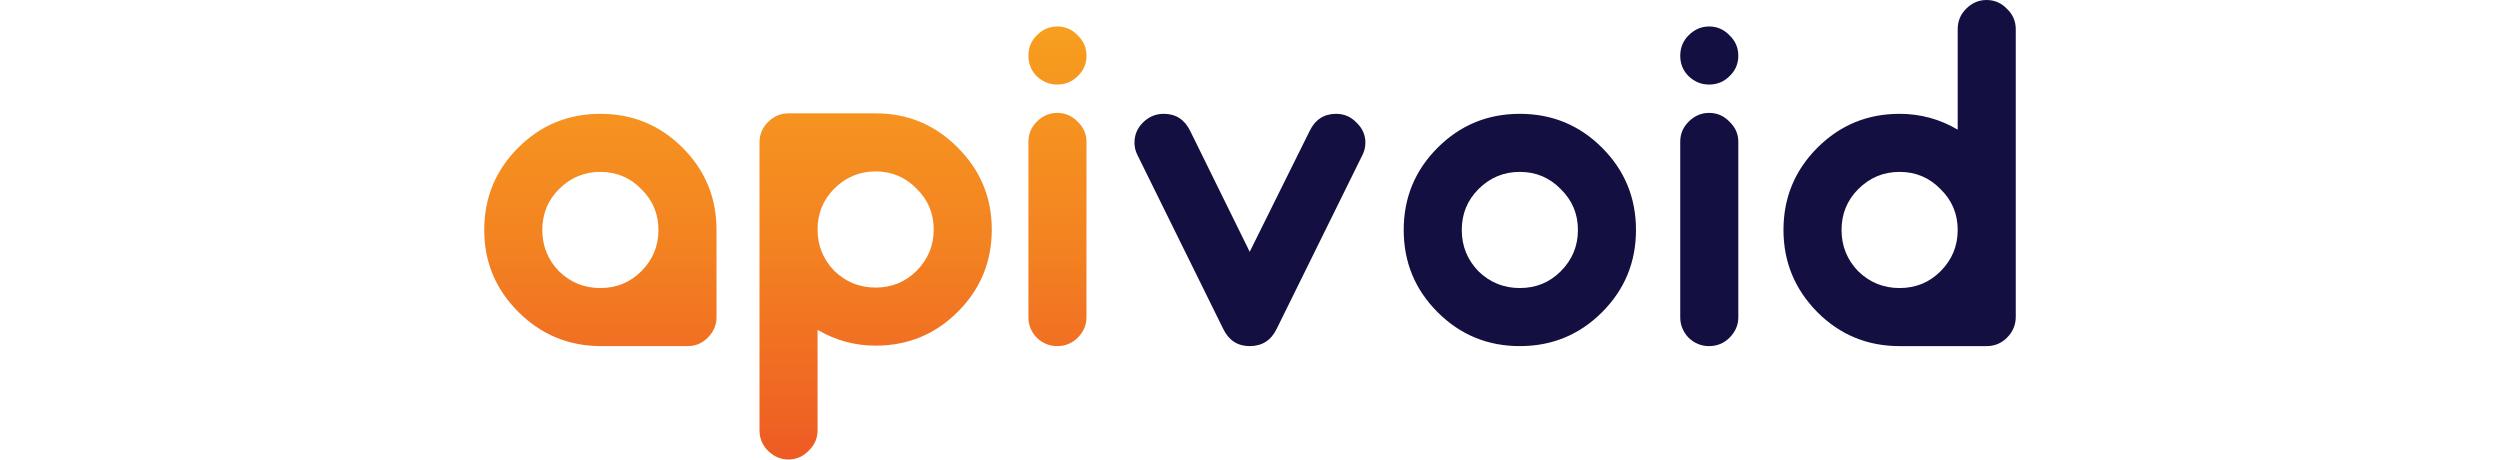
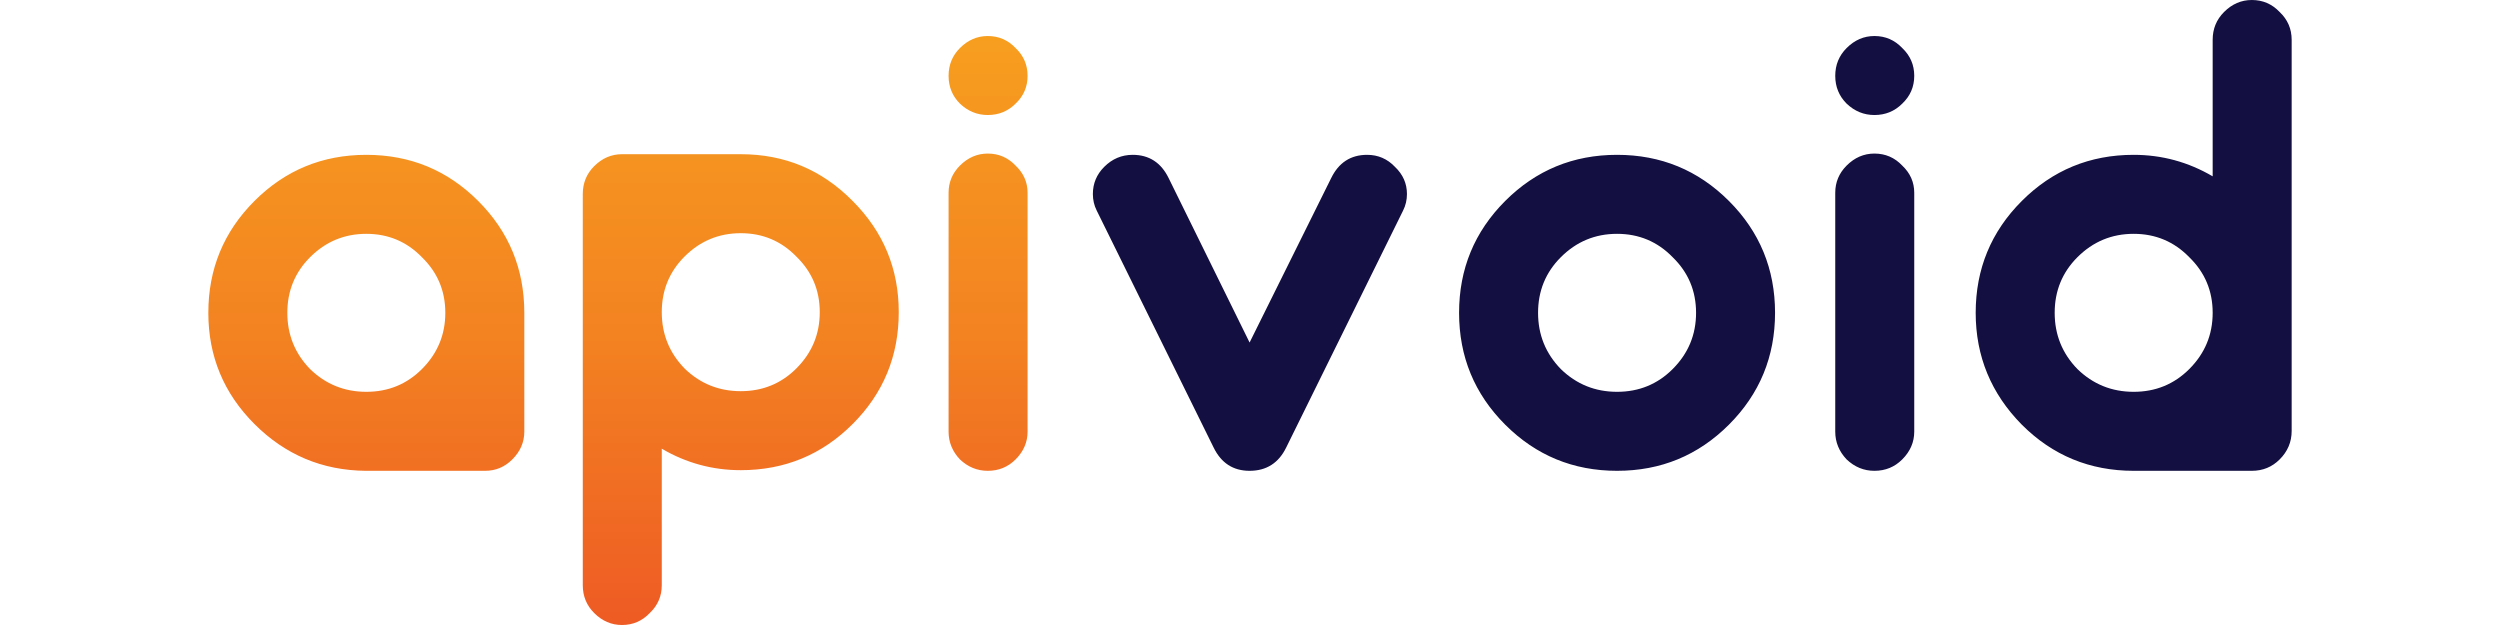
- <svg xmlns="http://www.w3.org/2000/svg" xmlns:xlink="http://www.w3.org/1999/xlink" width="185px" height="34px" viewBox="0 0 400 120">
+ <svg xmlns="http://www.w3.org/2000/svg" xmlns:xlink="http://www.w3.org/1999/xlink" width="200" height="50" viewBox="0 0 400 120">
  <defs>
    <linearGradient id="a">
      <stop offset="0" stop-color="#ee5b24" />
      <stop offset=".5" stop-color="#f38321" />
      <stop offset="1" stop-color="#f79e1f" />
    </linearGradient>
    <linearGradient xlink:href="#a" id="b" x1="416.183" x2="416.183" y1="409.143" y2="267.974" gradientTransform="matrix(.79919 0 0 .79919 -253.764 -207.28)" gradientUnits="userSpaceOnUse" />
  </defs>
  <path fill="url(#b)" d="M149.65 6.916c-2.023 0-3.802.769-5.339 2.306-1.456 1.456-2.183 3.235-2.183 5.338s.727 3.884 2.183 5.34c1.537 1.456 3.316 2.184 5.339 2.184 2.103 0 3.883-.728 5.34-2.184 1.536-1.456 2.305-3.237 2.305-5.34 0-2.103-.769-3.882-2.306-5.338-1.456-1.537-3.236-2.306-5.34-2.306zm0 22.568c-2.023 0-3.802.769-5.339 2.306-1.456 1.456-2.183 3.196-2.183 5.218v45.864c0 2.022.727 3.802 2.183 5.338 1.537 1.456 3.316 2.186 5.339 2.186 2.103 0 3.883-.73 5.34-2.186 1.536-1.536 2.305-3.316 2.305-5.338V37.008c0-2.022-.769-3.762-2.306-5.218-1.456-1.537-3.236-2.306-5.34-2.306zm-70.234.122c-2.022 0-3.801.768-5.338 2.305-1.456 1.456-2.185 3.236-2.185 5.339v75.106c0 2.103.729 3.884 2.185 5.34 1.537 1.537 3.316 2.304 5.338 2.304 2.103 0 3.883-.767 5.339-2.304 1.536-1.456 2.305-3.237 2.305-5.34V86.148c4.692 2.75 9.748 4.126 15.167 4.126 8.413 0 15.572-2.953 21.477-8.858 5.905-5.905 8.857-13.064 8.857-21.477 0-8.332-2.952-15.45-8.857-21.355-5.905-5.986-13.064-8.978-21.477-8.978zm-49.081.122c-8.413 0-15.572 2.951-21.477 8.856C2.953 44.49 0 51.648 0 60.061c0 8.331 2.953 15.45 8.858 21.355 5.905 5.905 13.023 8.899 21.355 8.98h22.931c2.023 0 3.763-.73 5.219-2.186 1.537-1.537 2.305-3.316 2.305-5.338V60.061c0-8.413-2.953-15.572-8.858-21.477-5.905-5.905-13.063-8.856-21.475-8.856zm71.892 15.045c4.207 0 7.765 1.496 10.677 4.49 2.993 2.911 4.49 6.47 4.49 10.676s-1.497 7.807-4.49 10.8c-2.912 2.912-6.47 4.367-10.677 4.367-4.206 0-7.805-1.455-10.798-4.367-2.912-2.993-4.369-6.594-4.369-10.8s1.457-7.765 4.369-10.677c2.993-2.993 6.592-4.489 10.798-4.489zm-71.892.122c4.206 0 7.764 1.496 10.676 4.49 2.993 2.911 4.49 6.47 4.49 10.676s-1.497 7.805-4.49 10.798c-2.912 2.912-6.47 4.37-10.676 4.37s-7.807-1.458-10.8-4.37c-2.912-2.993-4.368-6.592-4.368-10.798 0-4.207 1.456-7.765 4.368-10.677 2.993-2.993 6.594-4.49 10.8-4.49z" />
  <path fill="#130f40" d="M392.354 0c-2.022 0-3.801.769-5.338 2.306-1.456 1.456-2.184 3.235-2.184 5.338v26.21c-4.691-2.751-9.748-4.126-15.167-4.126-8.413 0-15.57 2.951-21.475 8.856-5.905 5.905-8.858 13.064-8.858 21.477 0 8.332 2.953 15.49 8.858 21.477 5.905 5.905 13.062 8.858 21.475 8.858h22.69c2.102 0 3.883-.73 5.34-2.186 1.536-1.536 2.305-3.357 2.305-5.46V7.644c0-2.103-.769-3.882-2.306-5.338C396.238.769 394.457 0 392.354 0Zm-72.462 6.916c-2.022 0-3.801.769-5.338 2.306-1.456 1.456-2.186 3.235-2.186 5.338s.73 3.884 2.186 5.34c1.537 1.456 3.316 2.184 5.338 2.184 2.103 0 3.882-.728 5.338-2.184 1.537-1.456 2.306-3.237 2.306-5.34 0-2.103-.769-3.882-2.306-5.338-1.456-1.537-3.235-2.306-5.338-2.306zm0 22.568c-2.022 0-3.801.769-5.338 2.306-1.456 1.456-2.186 3.196-2.186 5.218v45.864c0 2.022.73 3.802 2.186 5.338 1.537 1.456 3.316 2.186 5.338 2.186 2.103 0 3.882-.73 5.338-2.186 1.537-1.536 2.306-3.316 2.306-5.338V37.008c0-2.022-.769-3.762-2.306-5.218-1.456-1.537-3.235-2.306-5.338-2.306zm-142.418.244c-2.103 0-3.923.768-5.46 2.305-1.456 1.456-2.183 3.194-2.183 5.217 0 1.132.242 2.184.727 3.154l22.448 45.5c1.456 2.994 3.761 4.492 6.916 4.492 3.236 0 5.58-1.498 7.037-4.491l22.447-45.5c.485-.971.729-2.023.729-3.155 0-2.023-.769-3.76-2.306-5.217-1.456-1.537-3.236-2.305-5.34-2.305-3.154 0-5.458 1.496-6.914 4.489l-15.653 31.547-15.531-31.547c-1.456-2.993-3.762-4.49-6.917-4.49zm93.003 0c-8.413 0-15.572 2.951-21.477 8.856-5.905 5.905-8.856 13.064-8.856 21.477 0 8.412 2.951 15.571 8.856 21.476 5.905 5.905 13.064 8.859 21.477 8.859 8.412 0 15.571-2.954 21.476-8.859 5.905-5.905 8.857-13.064 8.857-21.476 0-8.413-2.952-15.572-8.857-21.477-5.905-5.905-13.064-8.856-21.476-8.856zm0 15.167c4.206 0 7.766 1.496 10.678 4.49 2.993 2.911 4.49 6.47 4.49 10.676s-1.497 7.805-4.49 10.798c-2.912 2.912-6.472 4.37-10.678 4.37-4.207 0-7.806-1.458-10.799-4.37-2.912-2.993-4.369-6.592-4.369-10.798s1.457-7.765 4.37-10.677c2.992-2.993 6.591-4.489 10.798-4.489zm99.188 0c4.206 0 7.766 1.496 10.678 4.49 2.993 2.911 4.49 6.47 4.49 10.676s-1.497 7.805-4.49 10.798c-2.912 2.912-6.472 4.37-10.678 4.37s-7.806-1.458-10.799-4.37c-2.912-2.993-4.367-6.592-4.367-10.798s1.455-7.765 4.367-10.677c2.993-2.993 6.593-4.489 10.799-4.489z" />
</svg>
